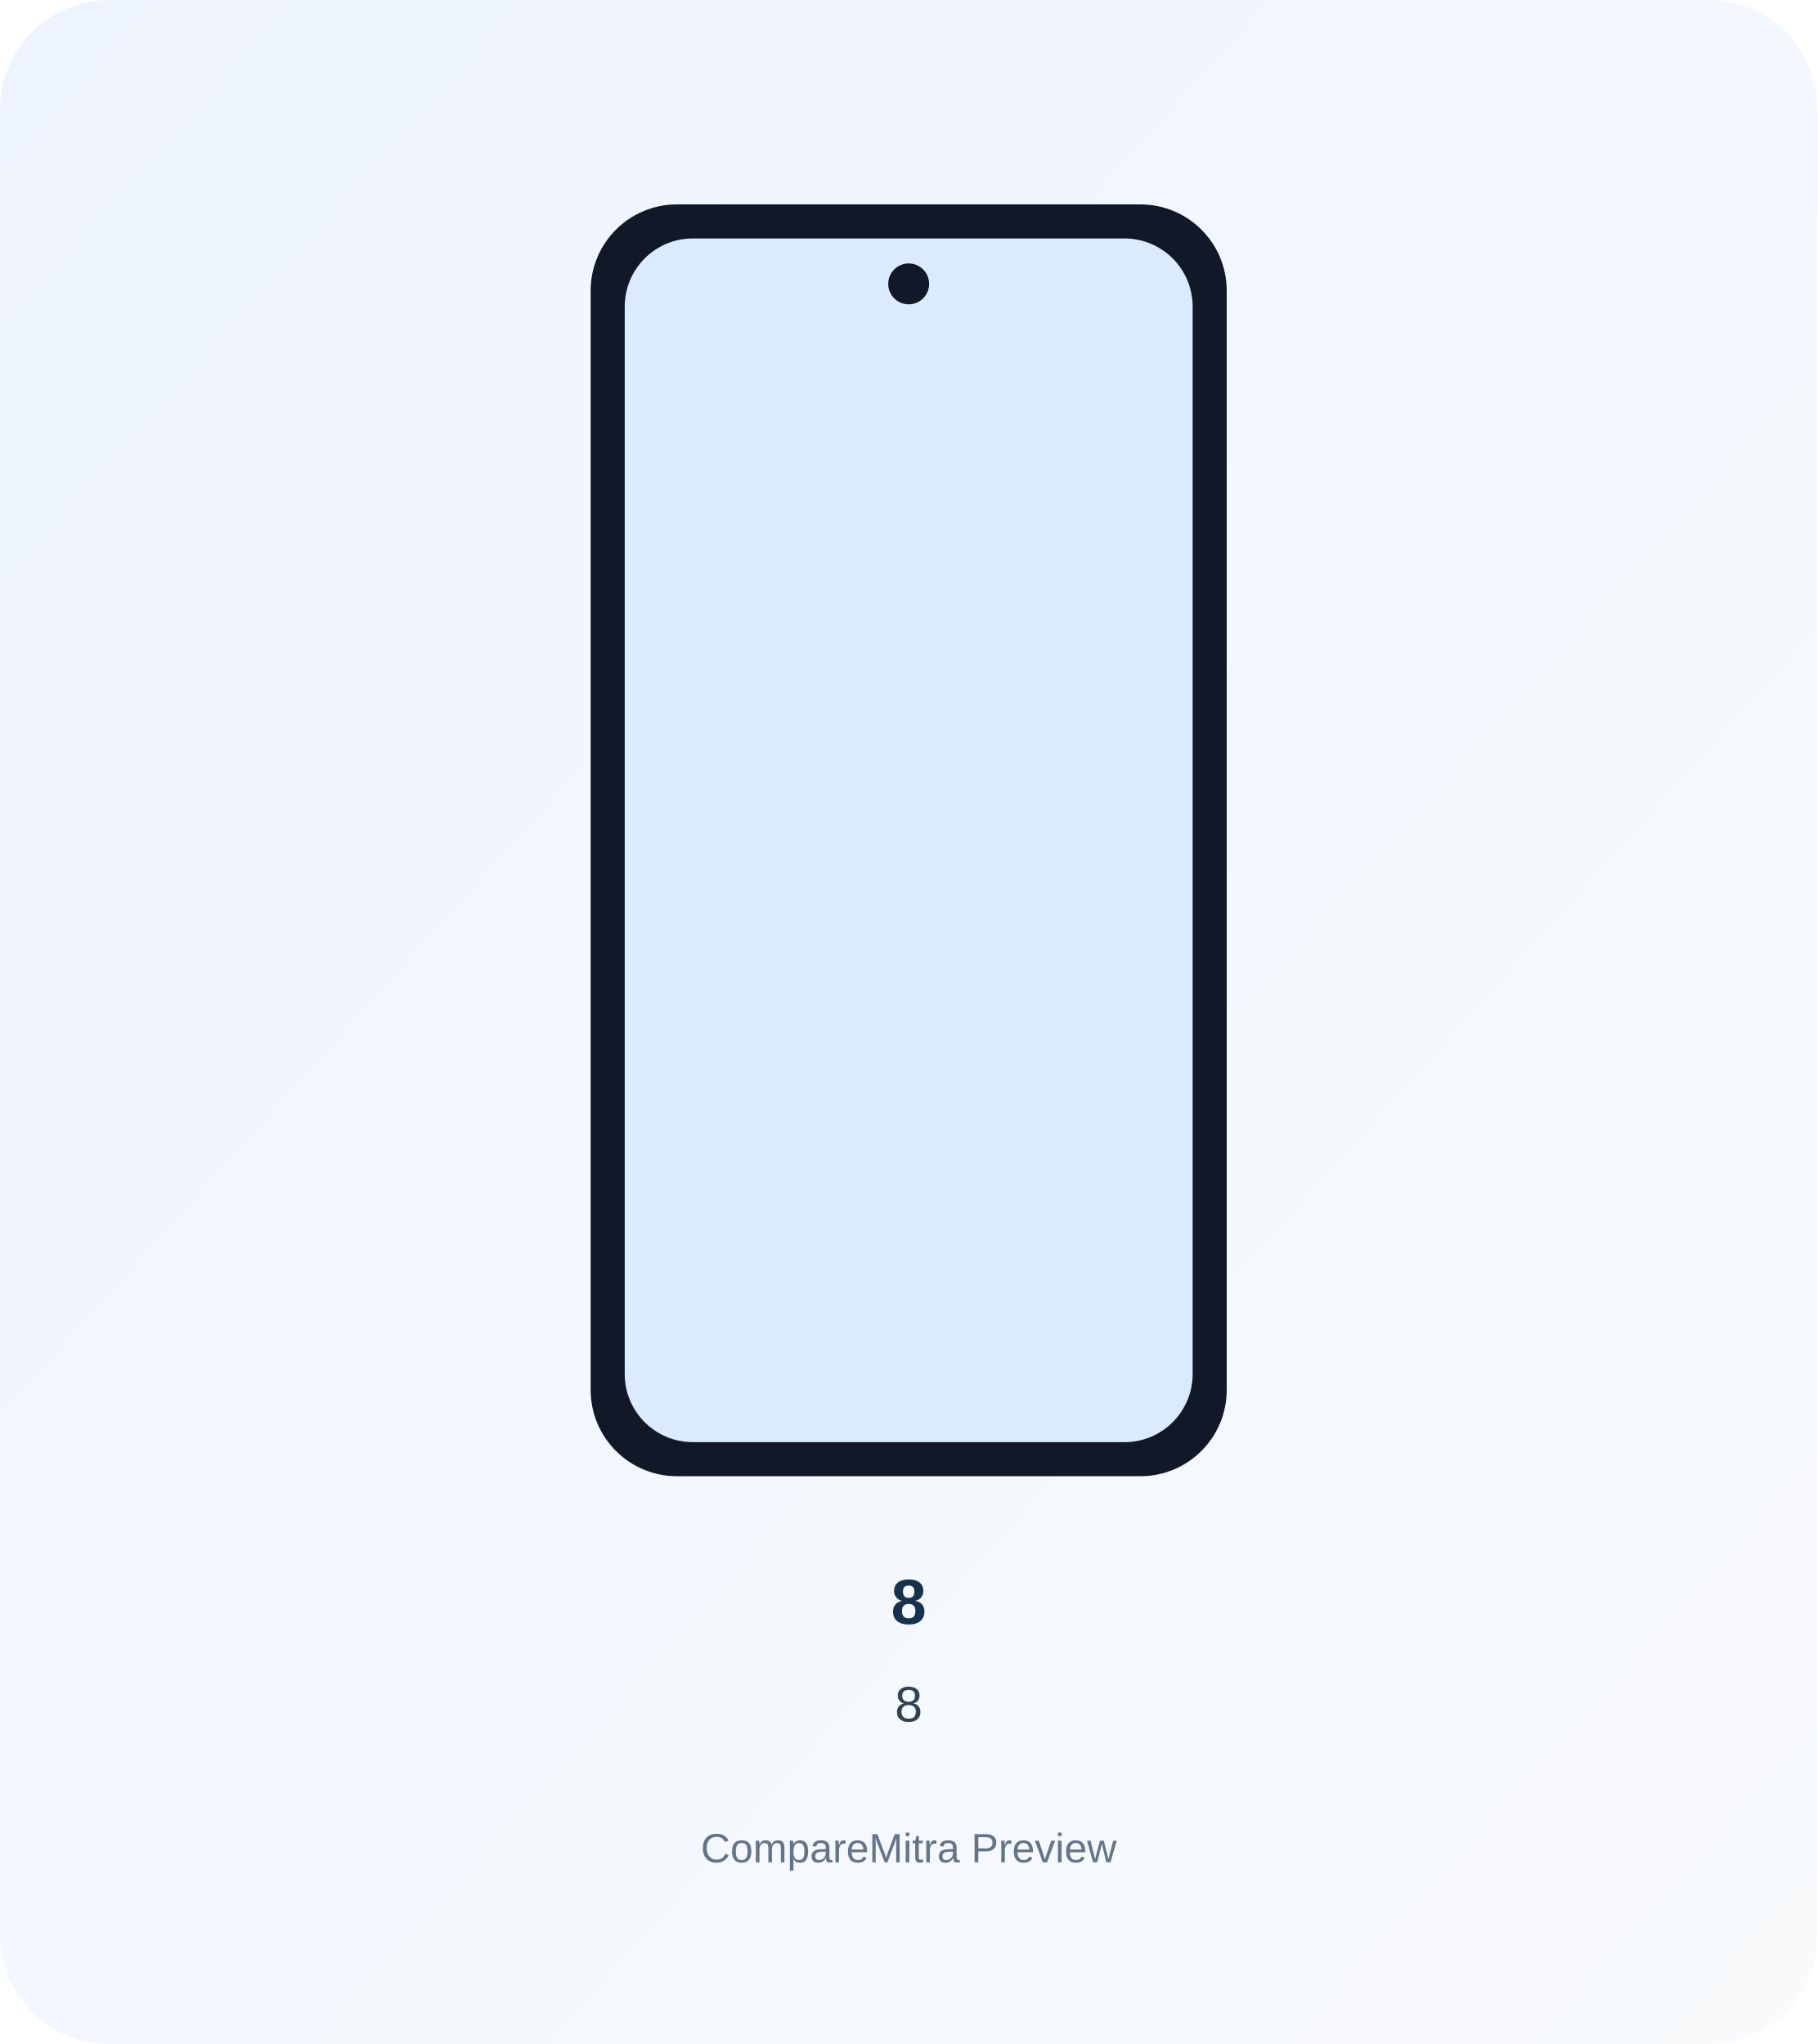
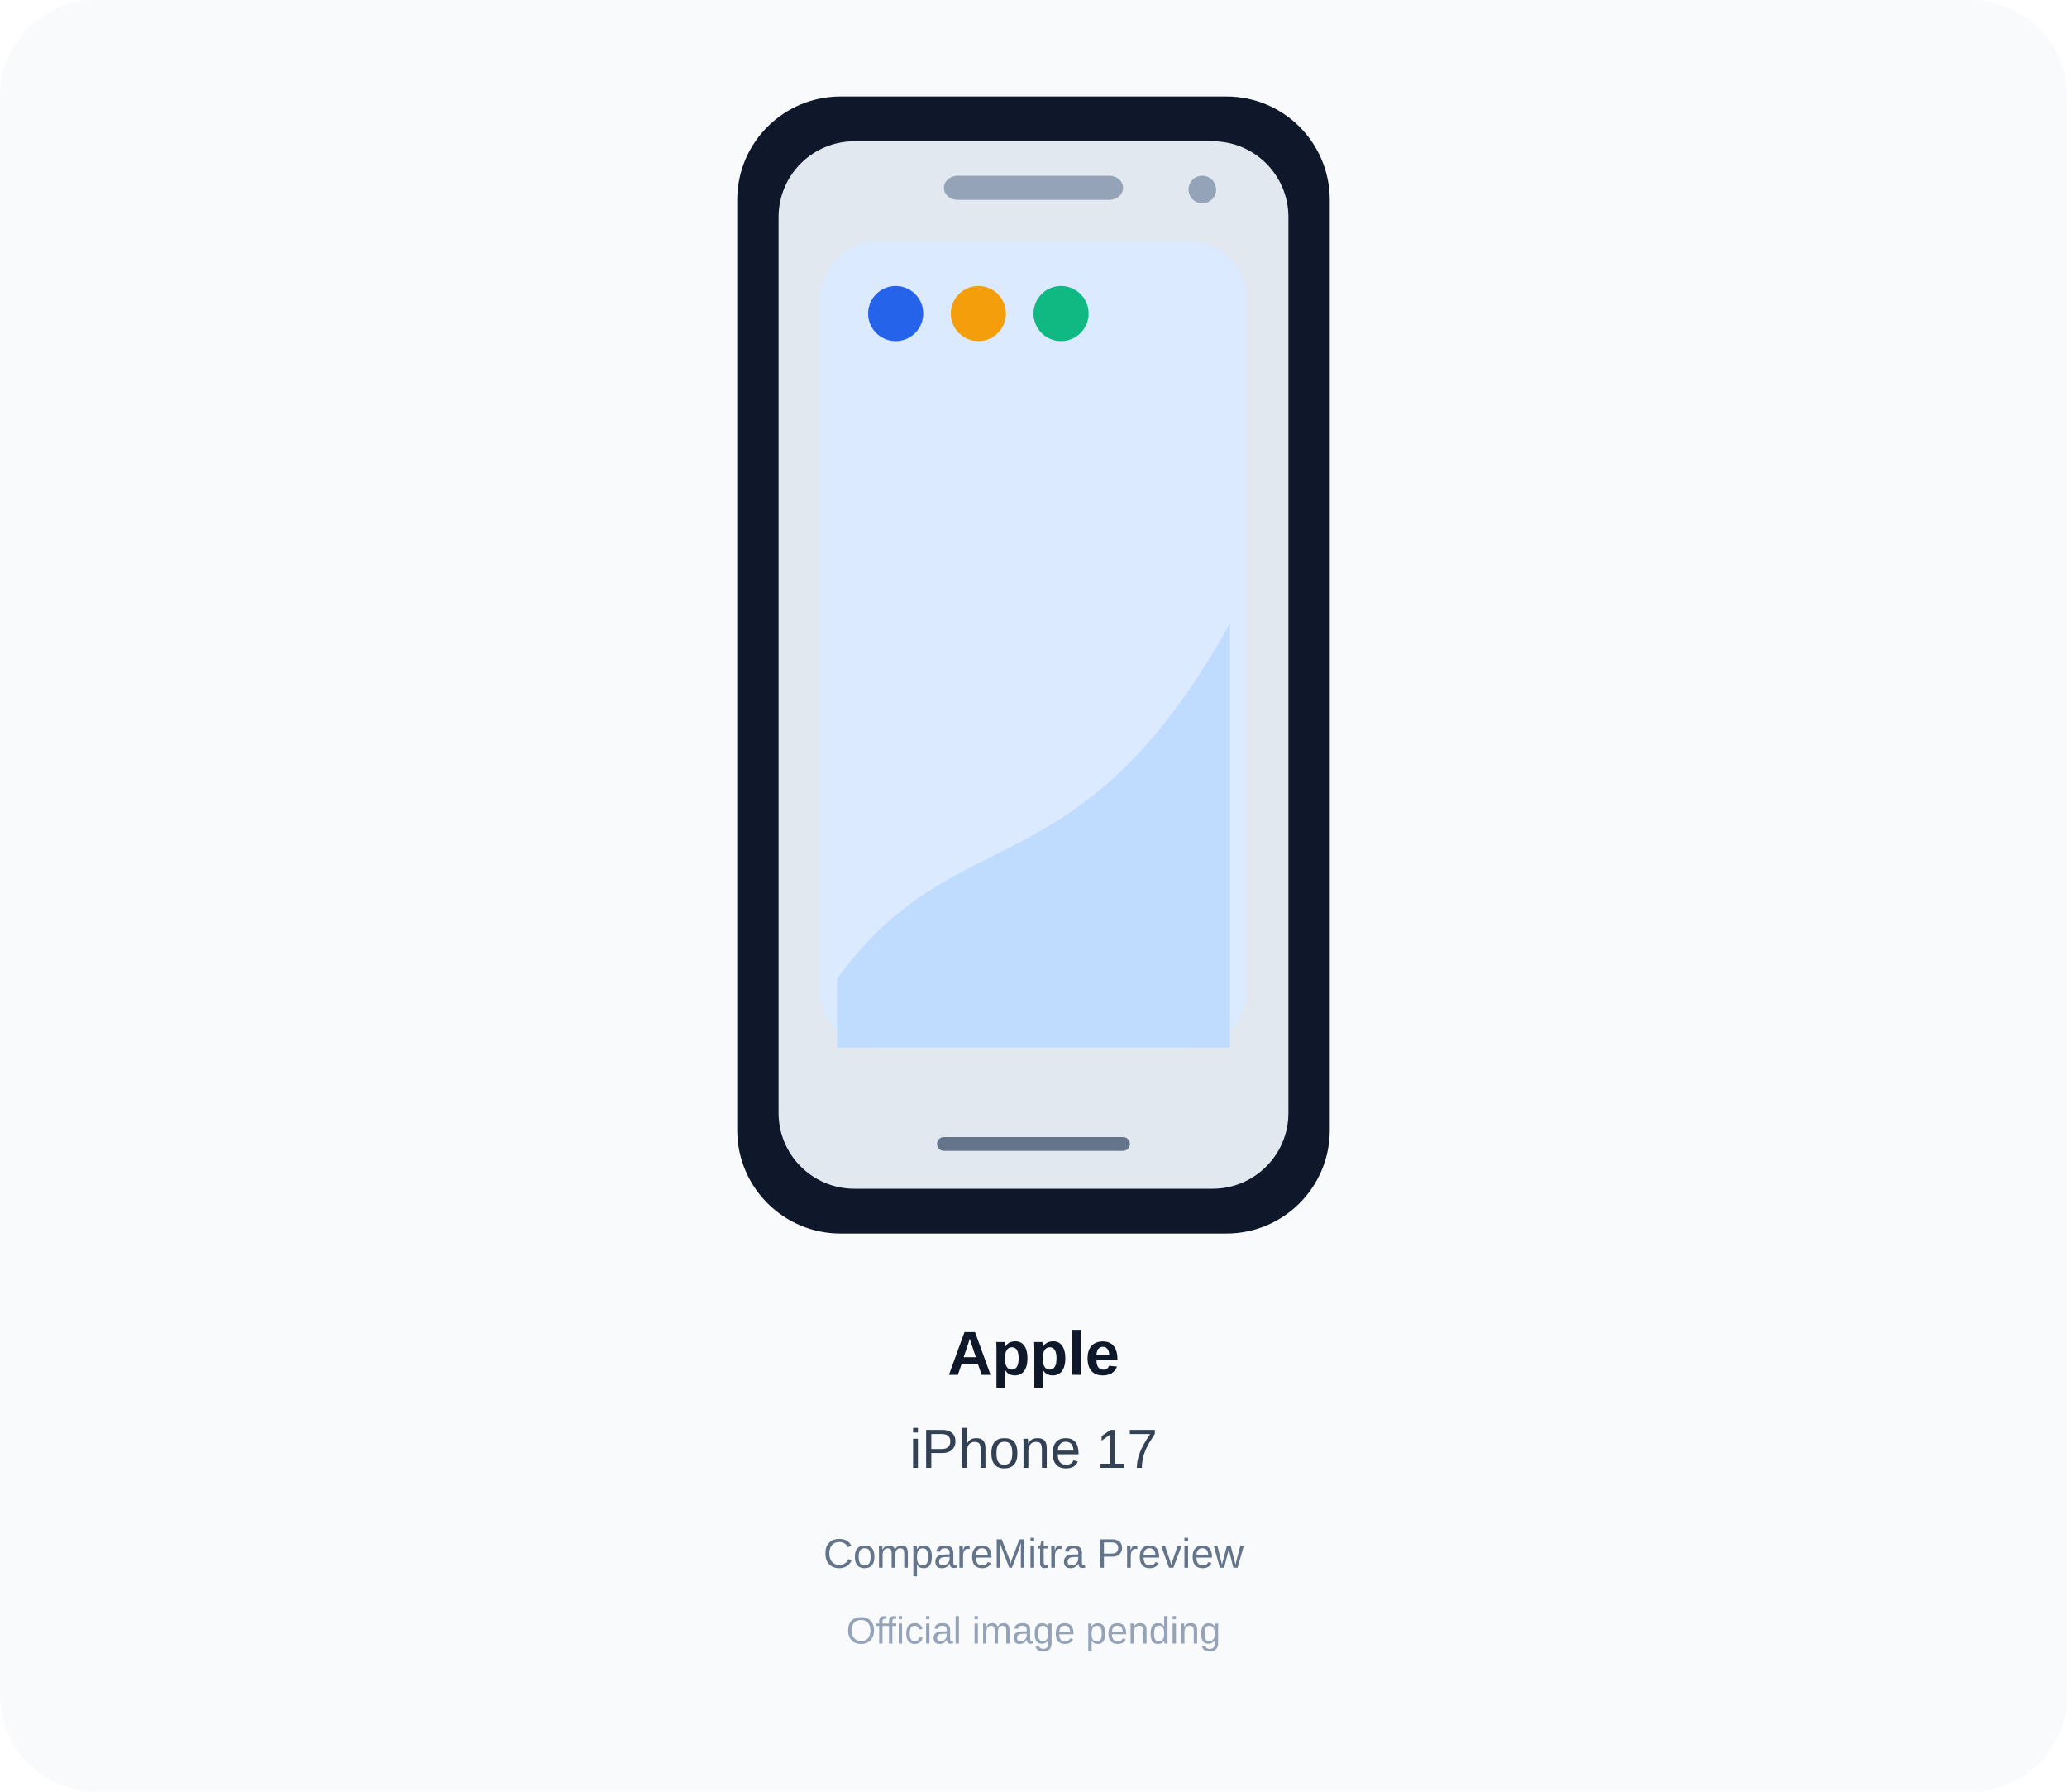
- <svg xmlns="http://www.w3.org/2000/svg" width="800" height="900" viewBox="0 0 800 900">
-   <defs>
-     <linearGradient id="bg" x1="0" y1="0" x2="1" y2="1">
-       <stop offset="0" stop-color="#eef4ff" />
-       <stop offset="1" stop-color="#f8fafc" />
-     </linearGradient>
-   </defs>
-   <rect width="800" height="900" rx="48" fill="url(#bg)" />
-   <rect x="260" y="90" width="280" height="560" rx="38" fill="#111827" />
-   <rect x="275" y="105" width="250" height="530" rx="30" fill="#dbeafe" />
-   <circle cx="400" cy="125" r="9" fill="#111827" />
-   <text x="400" y="715" text-anchor="middle" font-family="Arial,sans-serif" font-size="28" font-weight="700" fill="#17324d">8</text>
-   <text x="400" y="758" text-anchor="middle" font-family="Arial,sans-serif" font-size="22" fill="#334155">8</text>
-   <text x="400" y="820" text-anchor="middle" font-family="Arial,sans-serif" font-size="18" fill="#64748b">CompareMitra Preview</text>
+ <svg xmlns="http://www.w3.org/2000/svg" width="600" height="520" viewBox="0 0 600 520" role="img" aria-label="Apple iPhone 17 — CompareMitra preview">
+   <rect width="600" height="520" rx="28" fill="#f8fafc" />
+   <rect x="214" y="28" width="172" height="330" rx="30" fill="#0f172a" />
+   <rect x="226" y="41" width="148" height="304" rx="22" fill="#e2e8f0" />
+   <rect x="274" y="51" width="52" height="7" rx="4" fill="#94a3b8" />
+   <circle cx="349" cy="55" r="4" fill="#94a3b8" />
+   <rect x="238" y="70" width="124" height="234" rx="17" fill="#dbeafe" />
+   <circle cx="260" cy="91" r="8" fill="#2563eb" />
+   <circle cx="284" cy="91" r="8" fill="#f59e0b" />
+   <circle cx="308" cy="91" r="8" fill="#10b981" />
+   <path d="M243 284 C278 236 313 260 357 181 L357 304 L243 304 Z" fill="#bfdbfe" />
+   <rect x="272" y="330" width="56" height="4" rx="2" fill="#64748b" />
+   <text x="300" y="399" text-anchor="middle" font-family="Arial,Helvetica,sans-serif" font-size="18" font-weight="700" fill="#0f172a">Apple</text>
+   <text x="300" y="426" text-anchor="middle" font-family="Arial,Helvetica,sans-serif" font-size="16" fill="#334155">iPhone 17</text>
+   <text x="300" y="455" text-anchor="middle" font-family="Arial,Helvetica,sans-serif" font-size="12" fill="#64748b">CompareMitra Preview</text>
+   <text x="300" y="477" text-anchor="middle" font-family="Arial,Helvetica,sans-serif" font-size="11" fill="#94a3b8">Official image pending</text>
</svg>
